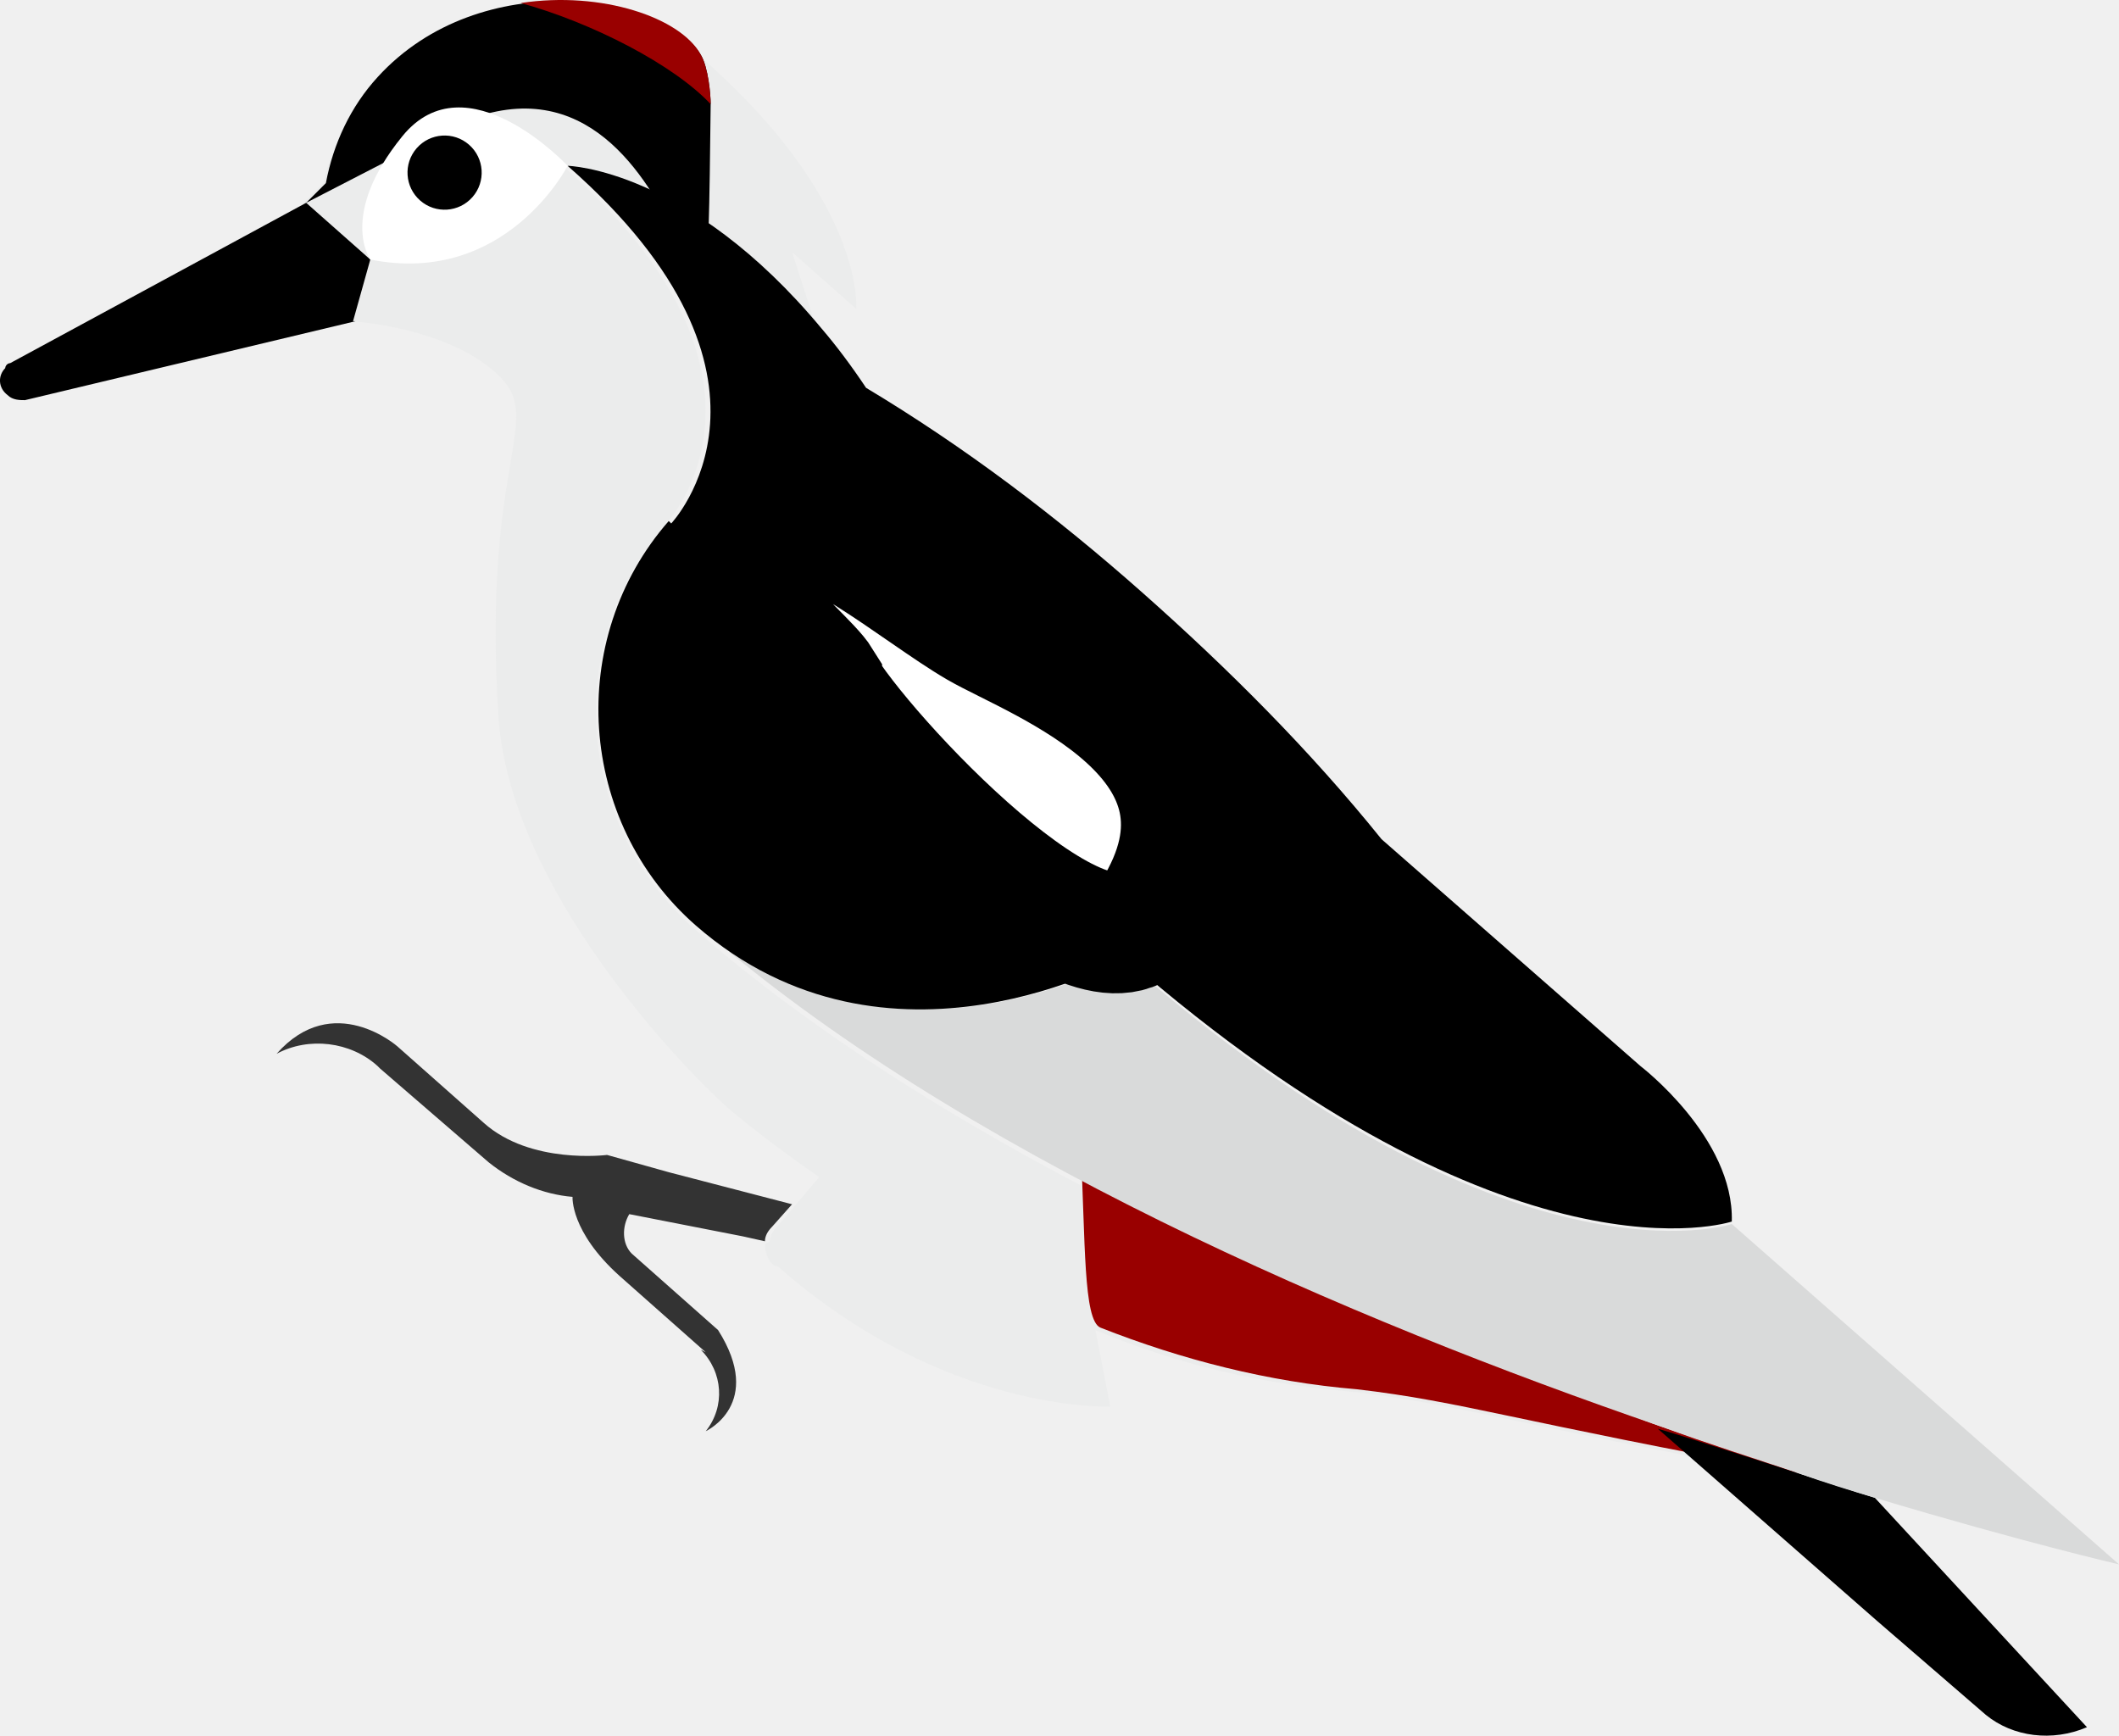
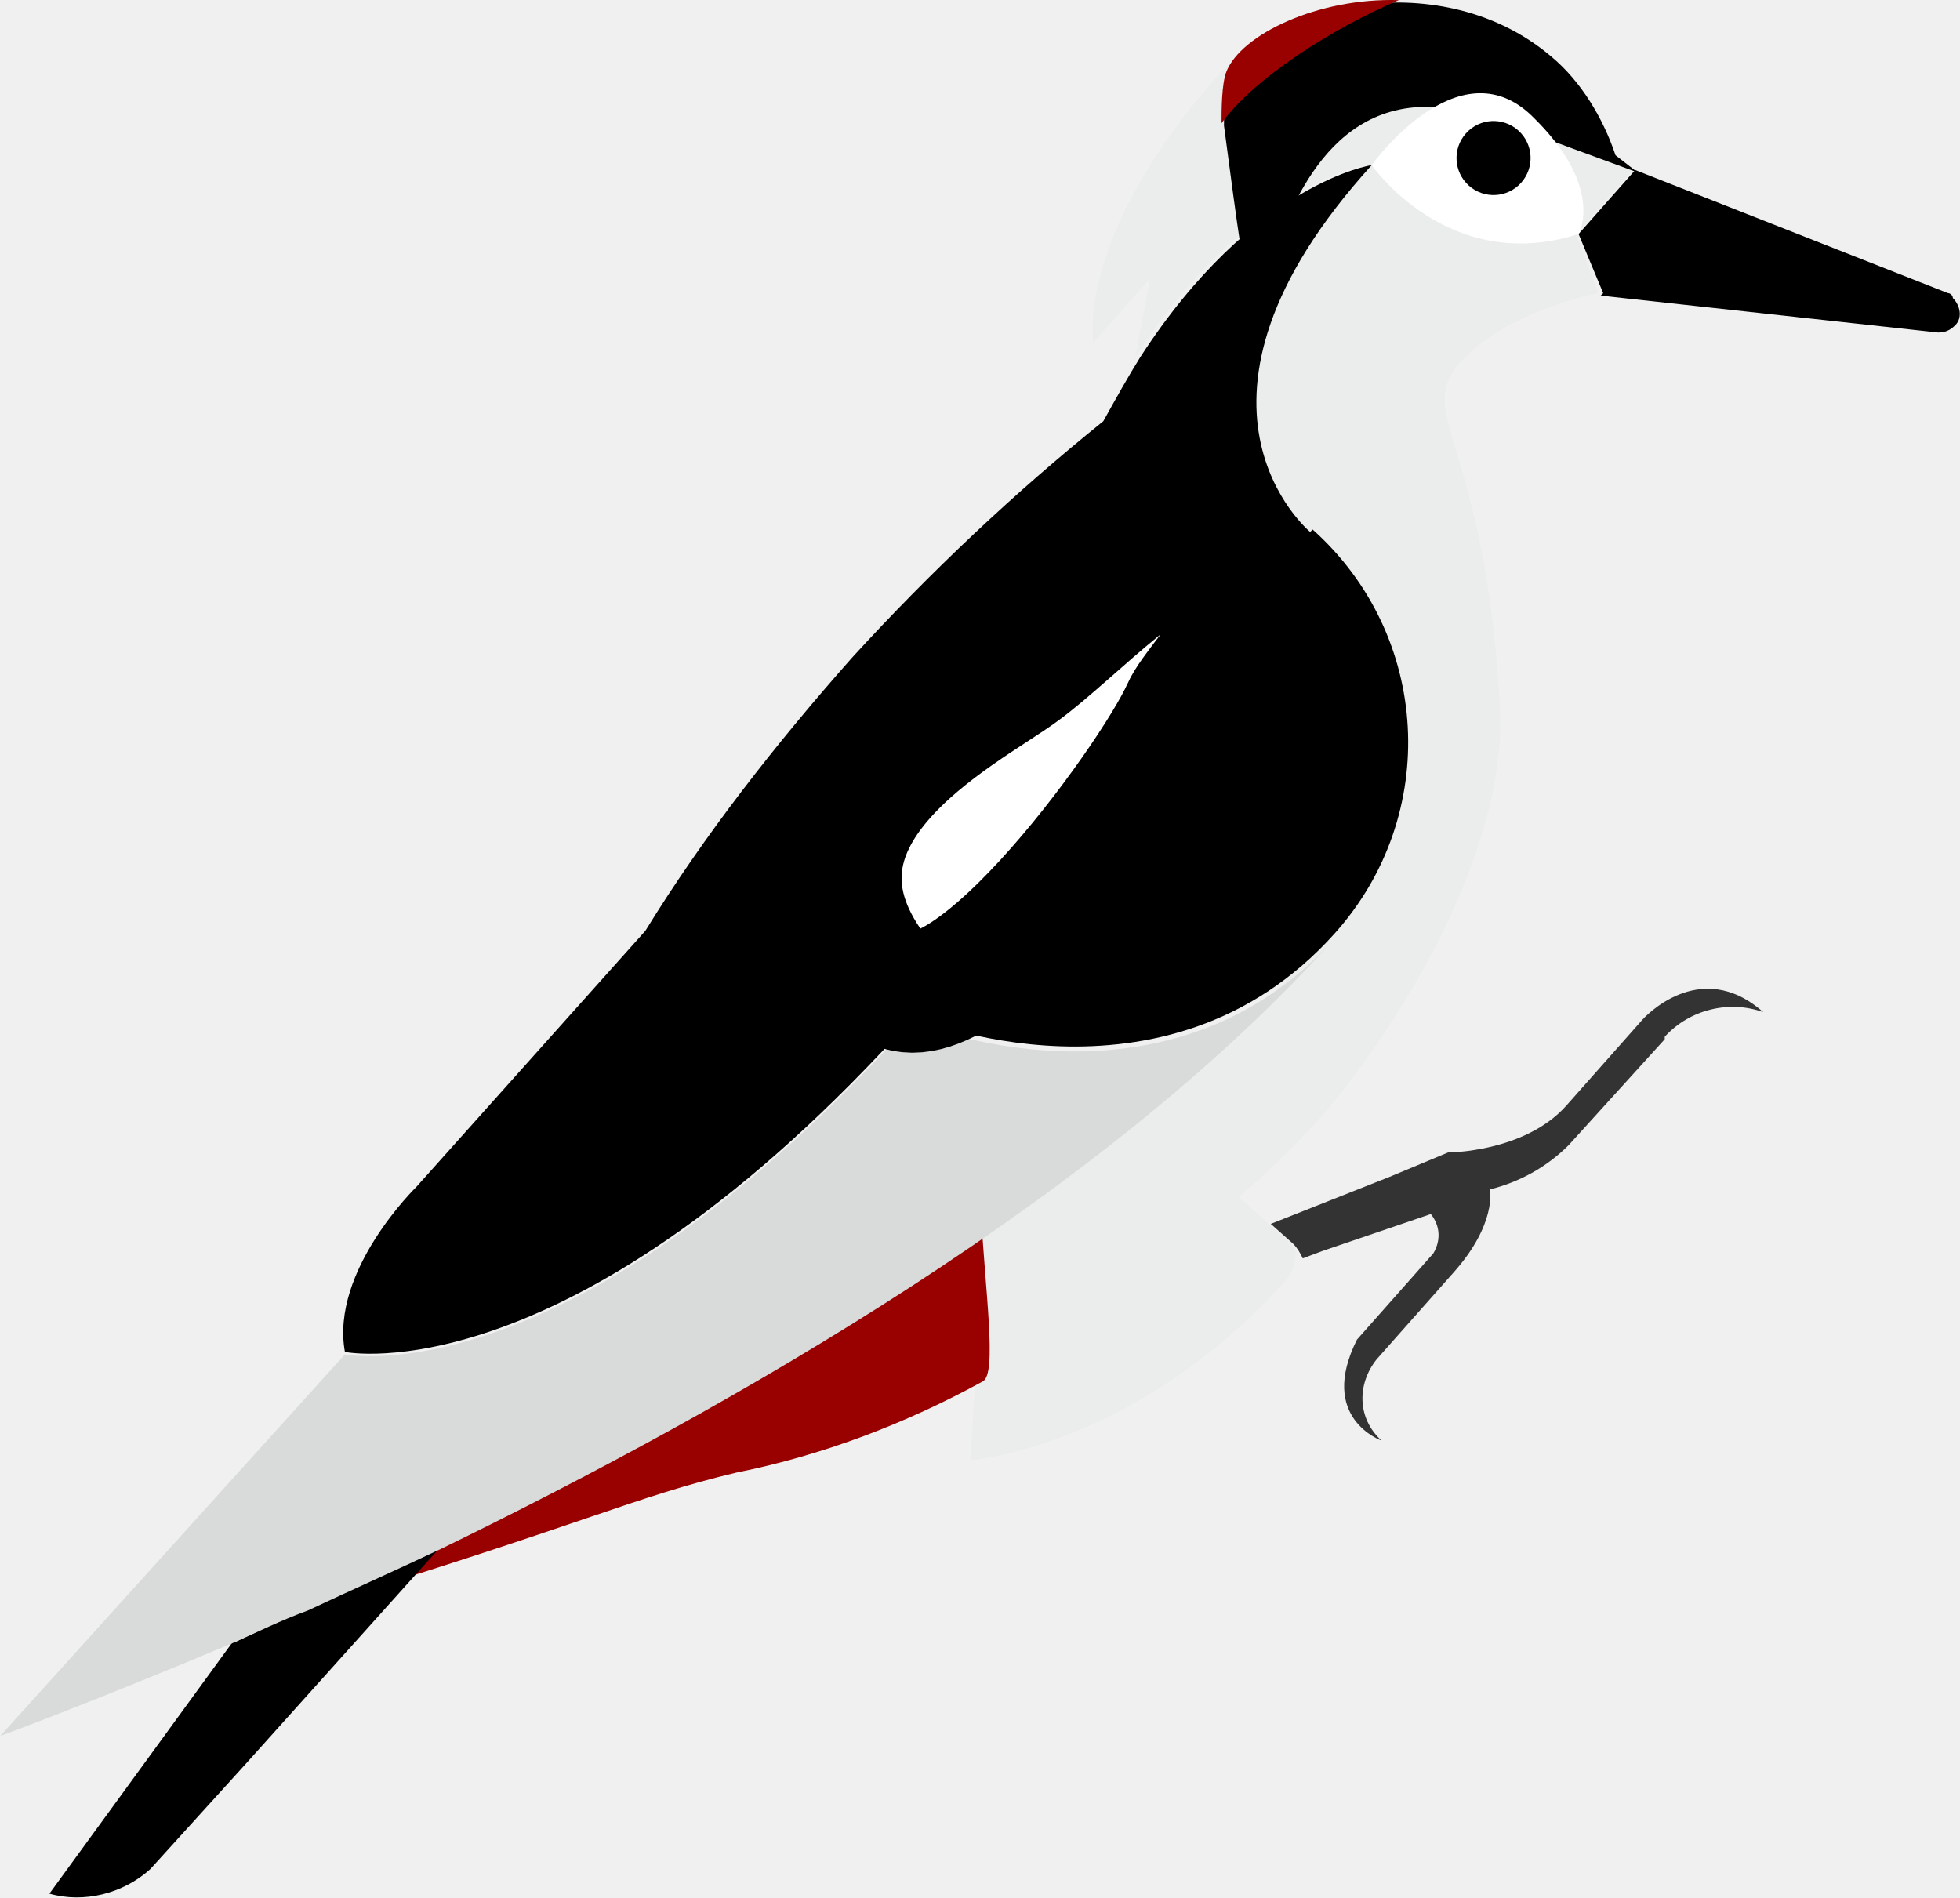
- <svg xmlns="http://www.w3.org/2000/svg" xml:space="preserve" width="3.488mm" height="2.857mm" version="1.1" style="clip-rule:evenodd;fill-rule:evenodd;image-rendering:optimizeQuality;shape-rendering:geometricPrecision;text-rendering:geometricPrecision" viewBox="0 0 8.588 7.037" id="svg31">
+ <svg xmlns="http://www.w3.org/2000/svg" xml:space="preserve" width="3.231mm" height="3.128mm" version="1.1" style="clip-rule:evenodd;fill-rule:evenodd;image-rendering:optimizeQuality;shape-rendering:geometricPrecision;text-rendering:geometricPrecision" viewBox="0 0 7.955 7.706" id="svg31">
  <defs id="defs1">
    <style type="text/css" id="style1">
   
    .str0 {stroke:black;stroke-width:0.49;stroke-miterlimit:22.926}
    .fil16 {fill:black}
-     .fil26 {fill:#695B4E}
+     .fil24 {fill:#695B4E}
    .fil15 {fill:white}
    .fil9 {fill:#EBECEC;fill-rule:nonzero}
    .fil12 {fill:#D9DADA;fill-rule:nonzero}
-     .fil18 {fill:#92AAAC;fill-rule:nonzero}
-     .fil17 {fill:#717780;fill-rule:nonzero}
-     .fil25 {fill:black;fill-rule:nonzero}
+     .fil17 {fill:#92AAAC;fill-rule:nonzero}
+     .fil23 {fill:black;fill-rule:nonzero}
    .fil11 {fill:black;fill-rule:nonzero}
-     .fil20 {fill:#020202;fill-rule:nonzero}
-     .fil21 {fill:#1D1E1F;fill-rule:nonzero}
+     .fil19 {fill:#020202;fill-rule:nonzero}
    .fil13 {fill:#333333;fill-rule:nonzero}
    .fil2 {fill:#3B3A3C;fill-rule:nonzero}
    .fil7 {fill:#434A54;fill-rule:nonzero}
    .fil0 {fill:#57555C;fill-rule:nonzero}
    .fil8 {fill:#656D78;fill-rule:nonzero}
    .fil1 {fill:#787780;fill-rule:nonzero}
-     .fil19 {fill:#857C76;fill-rule:nonzero}
-     .fil23 {fill:#8D817E;fill-rule:nonzero}
+     .fil18 {fill:#857C76;fill-rule:nonzero}
+     .fil21 {fill:#8D817E;fill-rule:nonzero}
    .fil10 {fill:#990000;fill-rule:nonzero}
    .fil3 {fill:#AAB2BC;fill-rule:nonzero}
-     .fil22 {fill:#C4150F;fill-rule:nonzero}
+     .fil20 {fill:#C4150F;fill-rule:nonzero}
    .fil6 {fill:#CCD1D9;fill-rule:nonzero}
-     .fil24 {fill:#CECFCF;fill-rule:nonzero}
+     .fil22 {fill:#CECFCF;fill-rule:nonzero}
    .fil4 {fill:#F6BB42;fill-rule:nonzero}
    .fil5 {fill:#FFCE54;fill-rule:nonzero}
    .fil14 {fill:white;fill-rule:nonzero}
   
  </style>
  </defs>
-   <g id="Ebene_x0020_1" transform="translate(-0.7002736,-30.50778)">
-     <g id="_1553019011376">
-       <path id="Path_1183" class="fil9" d="m 3.82,35.54 c 0,-0.02 0.01,-0.04 0.03,-0.06 0,0 0,0 0,0 l 0.17,-0.2 C 3.89,35.19 3.77,35.1 3.65,35 3.45,34.82 2.77,34.11 2.72,33.42 2.65,32.35 2.92,32.21 2.71,32.02 2.5,31.83 2.12,31.81 2.12,31.81 L 2.19,31.56 1.93,31.33 2.01,31.25 c 0.03,-0.16 0.13,-0.26 0.23,-0.38 0.34,-0.39 0.89,-0.41 1.29,-0.14 0.68,0.59 0.64,1.03 0.64,1.03 l -0.26,-0.23 0.1,0.31 C 3.47,31.19 2.98,31.18 2.98,31.18 3.96,32.04 3.4,32.63 3.4,32.63 v 0 c 0,0 0,0 0,0 -0.42,0.48 -0.37,1.21 0.11,1.64 1.05,0.92 2.65,1.6 3.9,2.03 0.2,0.07 0.39,0.13 0.56,0.19 C 6.82,36.28 6.61,36.2 6.18,36.15 5.82,36.12 5.47,36.04 5.14,35.9 l 0.06,0.31 c 0,0 -0.67,0.03 -1.35,-0.57 0,0 0,0 -0.01,0 C 3.81,35.62 3.8,35.58 3.8,35.55 v 0 z" data-name="Path 1183" />
-       <path id="Path_1183_0" class="fil10" d="m 5.08,35.17 c -0.09,-1.39 1.1,0.69 2.35,1.12 0.2,0.07 0.39,0.13 0.56,0.19 C 6.84,36.27 6.63,36.19 6.2,36.14 5.84,36.11 5.49,36.02 5.16,35.89 5.09,35.86 5.1,35.54 5.08,35.16 Z" data-name="Path 1183" />
-       <path id="Path_1179" class="fil11" d="m 8.3,36.58 0.86,0.93 C 9.02,37.57 8.86,37.55 8.75,37.46 L 8.31,37.08 7.42,36.3 c 0.11,0.03 0.78,0.25 0.88,0.28 z" data-name="Path 1179" />
-       <path id="Path_1178" class="fil11" d="M 2.13,31.81 2.2,31.56 1.94,31.33 0.74,31.98 c -0.01,0 -0.02,0.01 -0.02,0.02 -0.03,0.03 -0.03,0.08 0.01,0.11 0.02,0.02 0.05,0.02 0.07,0.02 l 1.34,-0.32 z" data-name="Path 1178" />
-       <path id="Path_1180" class="fil12" d="m 5.26,34.4 c 1.56,1.37 2.46,1.07 2.46,1.07 l 1.57,1.38 c 0,0 -0.39,-0.09 -0.99,-0.27 C 8.2,36.55 8.1,36.52 7.99,36.48 7.81,36.42 7.62,36.36 7.43,36.29 6.18,35.86 4.58,35.18 3.53,34.26 c 0.78,0.68 1.74,0.13 1.74,0.13 z" data-name="Path 1180" />
-       <path id="Path_1181" class="fil11" d="m 3.42,32.63 v 0 c 0,0 0.56,-0.59 -0.42,-1.45 0,0 0.49,0.01 1.03,0.66 0.06,0.07 0.12,0.15 0.18,0.24 v 0 c 0.4,0.24 0.77,0.52 1.12,0.83 0.35,0.31 0.68,0.64 0.97,1 v 0 l 1.05,0.92 c 0,0 0.38,0.29 0.37,0.63 0,0 -0.89,0.3 -2.46,-1.07 0,0 -0.96,0.55 -1.74,-0.13 -0.48,-0.42 -0.53,-1.16 -0.11,-1.64 0,0 0,0 0,0 v 0 z" data-name="Path 1181" />
-       <path id="Path_1182" class="fil13" d="M 3.56,35.99 3.21,35.68 C 3.01,35.5 3.02,35.36 3.02,35.36 2.9,35.35 2.78,35.3 2.68,35.22 L 2.24,34.84 c 0,0 0,0 -0.01,-0.01 -0.11,-0.1 -0.28,-0.12 -0.41,-0.05 0.23,-0.26 0.49,-0.03 0.49,-0.03 l 0.35,0.31 c 0.19,0.17 0.5,0.13 0.5,0.13 l 0.25,0.07 0.5,0.13 -0.08,0.09 c 0,0 0,0 0,0 C 3.81,35.5 3.8,35.52 3.8,35.54 L 3.71,35.52 3.25,35.43 c -0.03,0.05 -0.03,0.12 0.01,0.16 l 0.35,0.31 c 0.19,0.3 -0.05,0.41 -0.05,0.41 0.08,-0.1 0.07,-0.24 -0.02,-0.33 0,0 0,0 0,0 v 0 z" data-name="Path 1182" />
-       <path id="Path_1183_1" class="fil11" d="m 2.58,31 -0.64,0.33 0.08,-0.08 c 0.03,-0.16 0.1,-0.31 0.21,-0.43 0.42,-0.46 1.17,-0.33 1.31,-0.09 0.03,0.05 0.04,0.16 0.04,0.2 -0.02,1.76 -0.01,-0.33 -1,0.07 z" data-name="Path 1183" />
-       <path id="Path_1184" class="fil14" d="m 2.2,31.56 c 0,0 -0.13,-0.18 0.13,-0.5 0.26,-0.32 0.67,0.12 0.67,0.12 0,0 -0.25,0.49 -0.8,0.38 z" data-name="Path 1184" />
-       <path class="fil15 str0" d="m 4.03,33.28 c 0.16,0.28 1.11,1.3 1.34,0.93 C 5.81,33.51 4.9,33.19 4.66,33.05 4.42,32.91 4,32.55 3.82,32.62 c -0.39,0.16 0.13,0.52 0.21,0.65 z" id="path13" />
-       <circle class="fil16" transform="matrix(0.0133571,-0.015241,0.015241,0.0133571,2.50123,31.2076)" r="7.42" id="circle13" cx="0" cy="0" />
-       <path id="Path_1183_2" class="fil10" d="m 2.81,30.52 c 0.33,-0.05 0.65,0.06 0.73,0.21 0.03,0.05 0.04,0.16 0.04,0.2 C 3.43,30.77 3.1,30.6 2.81,30.52 Z" data-name="Path 1183" />
+   <g id="Ebene_x0020_1" transform="translate(-0.841658,-29.57953)">
+     <g id="_1589046014784">
+       <path id="Path_1183" class="fil9" d="M 6.11,34.68 C 6.1,34.66 6.09,34.64 6.07,34.62 c 0,0 0,0 0,0 L 5.87,34.44 C 5.99,34.34 6.1,34.23 6.2,34.12 6.38,33.92 6.97,33.13 6.93,32.44 6.87,31.37 6.58,31.26 6.77,31.05 6.96,30.84 7.33,30.77 7.33,30.77 L 7.24,30.53 7.47,30.27 7.38,30.2 C 7.33,30.05 7.22,29.96 7.1,29.85 6.72,29.51 6.17,29.55 5.8,29.87 c -0.6,0.67 -0.52,1.1 -0.52,1.1 l 0.23,-0.26 -0.06,0.32 c 0.46,-0.71 0.94,-0.78 0.94,-0.78 -0.87,0.97 -0.25,1.49 -0.25,1.49 v 0 c 0,0 0,0 0,0 0.48,0.43 0.52,1.16 0.09,1.64 -0.93,1.04 -2.44,1.9 -3.63,2.48 -0.19,0.09 -0.37,0.18 -0.54,0.25 1.12,-0.34 1.32,-0.45 1.74,-0.55 0.35,-0.07 0.69,-0.2 1,-0.37 l -0.02,0.32 c 0,0 0.67,-0.05 1.28,-0.73 0,0 0,0 0.01,-0.01 0.02,-0.03 0.03,-0.06 0.03,-0.1 v 0 z" data-name="Path 1183" />
+       <path id="Path_1183_0" class="fil10" d="m 4.82,34.46 c -0.08,-1.39 -1.01,0.82 -2.19,1.4 -0.19,0.09 -0.37,0.18 -0.54,0.25 1.12,-0.34 1.32,-0.45 1.74,-0.55 0.35,-0.07 0.69,-0.2 1,-0.37 0.06,-0.03 0.01,-0.36 -0.01,-0.73 z" data-name="Path 1183" />
+       <path id="Path_1179" class="fil11" d="m 1.79,36.24 -0.75,1.03 c 0.14,0.04 0.3,0 0.41,-0.1 l 0.39,-0.43 0.79,-0.88 c -0.1,0.05 -0.74,0.34 -0.84,0.39 z" data-name="Path 1179" />
+       <path id="Path_1178" class="fil11" d="m 7.35,30.77 -0.1,-0.24 0.23,-0.26 1.27,0.5 c 0.01,0 0.02,0.01 0.02,0.02 0.03,0.03 0.04,0.08 0.01,0.11 -0.02,0.02 -0.04,0.03 -0.07,0.03 L 7.34,30.78 Z" data-name="Path 1178" />
+       <path id="Path_1180" class="fil12" d="m 4.55,33.72 c -1.39,1.55 -2.31,1.36 -2.31,1.36 l -1.4,1.55 c 0,0 0.38,-0.14 0.95,-0.38 0.09,-0.04 0.19,-0.09 0.3,-0.13 0.17,-0.08 0.35,-0.16 0.54,-0.25 1.19,-0.58 2.7,-1.44 3.63,-2.48 -0.69,0.77 -1.71,0.34 -1.71,0.34 z" data-name="Path 1180" />
+       <path id="Path_1181" class="fil11" d="m 6.16,31.74 v 0 c 0,0 -0.63,-0.52 0.25,-1.49 0,0 -0.48,0.07 -0.94,0.78 -0.05,0.08 -0.1,0.17 -0.15,0.26 v 0 C 4.96,31.58 4.62,31.9 4.3,32.25 3.99,32.6 3.7,32.97 3.46,33.36 v 0 L 2.53,34.4 c 0,0 -0.35,0.34 -0.29,0.67 0,0 0.92,0.19 2.31,-1.36 0,0 1.02,0.43 1.71,-0.34 0.43,-0.48 0.39,-1.21 -0.09,-1.64 0,0 0,0 0,0 v 0 z" data-name="Path 1181" />
+       <path id="Path_1182" class="fil13" d="m 6.43,35.1 0.31,-0.35 c 0.18,-0.2 0.15,-0.34 0.15,-0.34 0.12,-0.03 0.23,-0.09 0.32,-0.18 L 7.6,33.8 c 0,0 0,0 0,-0.01 C 7.7,33.68 7.86,33.64 8,33.69 7.74,33.46 7.51,33.72 7.51,33.72 L 7.2,34.07 C 7.03,34.26 6.72,34.26 6.72,34.26 L 6.48,34.36 6,34.55 6.09,34.63 c 0,0 0,0 0,0 0.02,0.02 0.03,0.04 0.04,0.06 l 0.08,-0.03 0.44,-0.15 c 0.04,0.05 0.04,0.11 0.01,0.16 l -0.31,0.35 c -0.16,0.32 0.1,0.41 0.1,0.41 C 6.35,35.34 6.35,35.2 6.43,35.1 Z" data-name="Path 1182" />
+       <path id="Path_1183_1" class="fil11" d="M 6.81,30.03 7.49,30.28 7.4,30.21 C 7.35,30.06 7.26,29.91 7.14,29.81 6.67,29.41 5.94,29.63 5.83,29.88 5.81,29.93 5.81,30.04 5.81,30.09 6.04,31.83 5.78,29.76 6.82,30.04 Z" data-name="Path 1183" />
+       <path id="Path_1184" class="fil14" d="m 7.25,30.53 c 0,0 0.11,-0.19 -0.19,-0.48 -0.3,-0.29 -0.65,0.2 -0.65,0.2 0,0 0.31,0.45 0.84,0.28 z" data-name="Path 1184" />
+       <path class="fil15 str0" d="M 5.64,32.46 C 5.51,32.75 4.69,33.88 4.42,33.55 3.9,32.9 4.76,32.48 4.99,32.31 5.21,32.15 5.58,31.74 5.77,31.79 6.17,31.9 5.7,32.32 5.64,32.46 Z" id="path13" />
+       <circle class="fil16" transform="matrix(-0.0150806,-0.013538,-0.013538,0.0150806,6.90476,30.2214)" r="7.42" id="circle13" cx="0" cy="0" />
+       <path id="Path_1183_2" class="fil10" d="M 6.52,29.58 C 6.19,29.57 5.88,29.72 5.82,29.87 5.8,29.92 5.8,30.03 5.8,30.08 5.93,29.9 6.24,29.7 6.52,29.58 Z" data-name="Path 1183" />
    </g>
  </g>
</svg>
